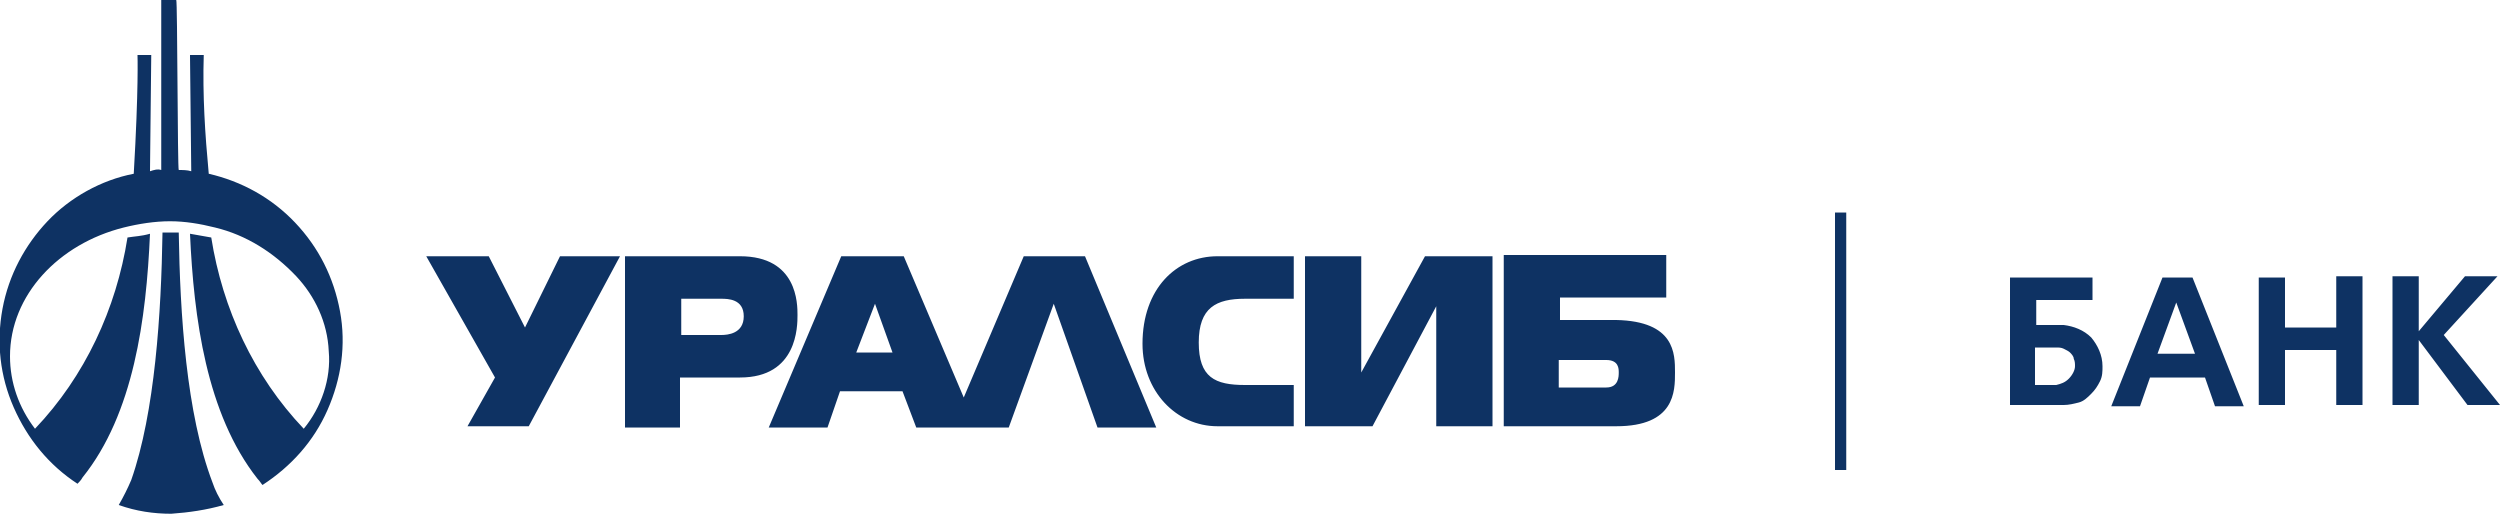
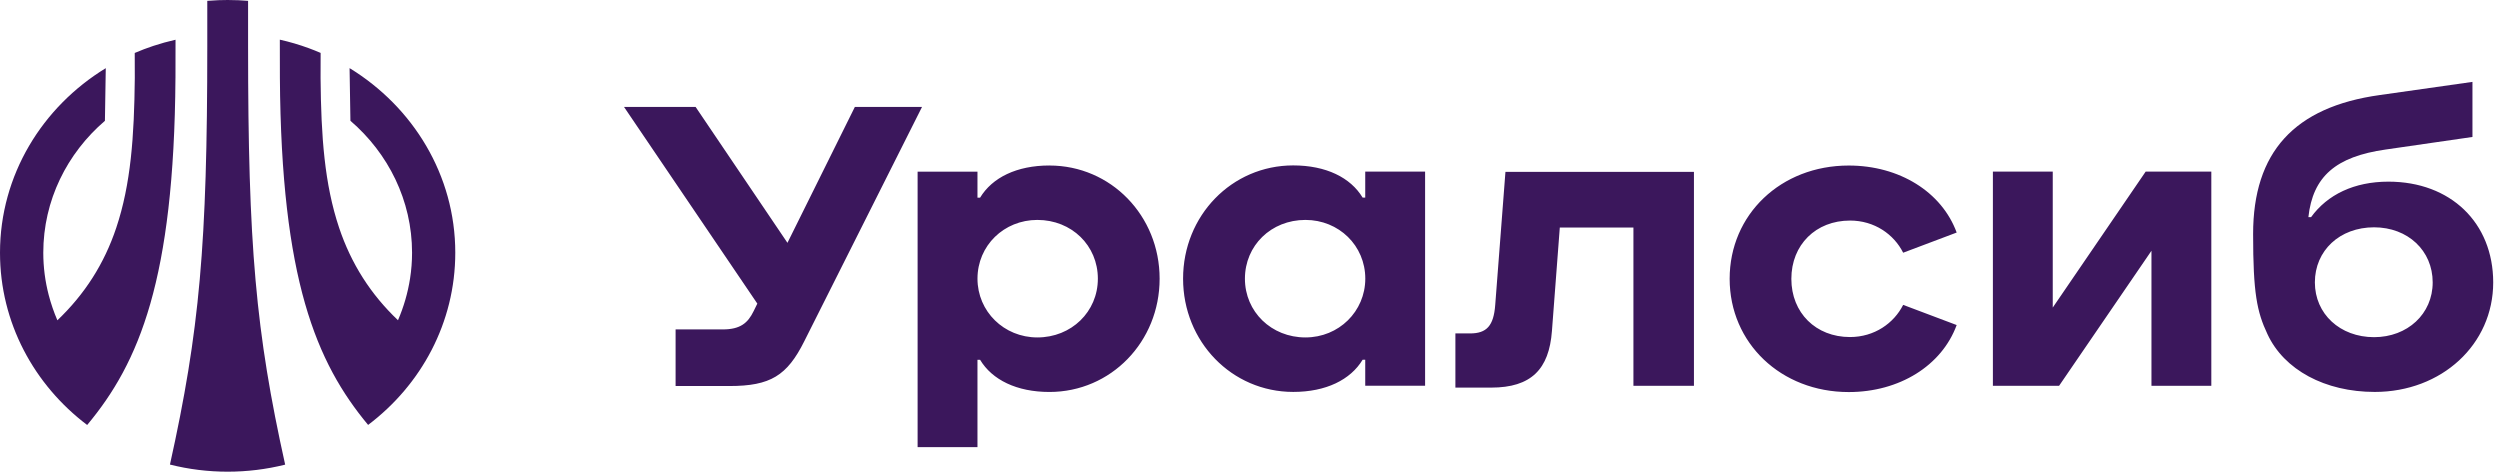
- <svg xmlns="http://www.w3.org/2000/svg" viewBox="0 0 200 41.1">
-   <g fill="#0e3263">
-     <path d="M186.9 26.2h-4.1v-4h-2.1v10.2h2.1V28h4.1v4.4h2.1V22.1h-2.1v4.1zm-11.5-4H173l-4.1 10.3h2.3l.8-2.3h4.4l.8 2.3h2.3l-4.1-10.3zm-2.8 6.1l1.5-4.1 1.5 4.1h-3zm27.4 4.1l-4.5-5.6 4.3-4.7h-2.6l-3.7 4.4v-4.4h-2.1v10.3h2.1v-5.2l3.9 5.2h2.6zM167.3 27c-.6-.6-1.4-.9-2.2-1h-2.2v-2h4.5v-1.8h-6.6v10.2h4.3c.4 0 .8-.1 1.2-.2s.7-.4 1-.7c.3-.3.5-.6.7-1s.2-.8.2-1.2c0-.9-.4-1.7-.9-2.3zm-1.8 3.3c-.3.3-.6.4-1 .5h-1.7v-3h1.7c.2 0 .4 0 .6.1.2.1.4.2.5.3.1.1.3.3.3.5.1.2.1.4.1.6 0 .3-.2.7-.5 1zM42.3 34.1h-4.9l2.2-3.9-5.5-9.7h5l2.9 5.7 2.8-5.7h4.8l-7.3 13.6zm61.2 0h-6.1c-3.3 0-6-2.8-6-6.6 0-4.4 2.7-7 6-7h6.1v3.4h-3.9c-2.3 0-3.7.7-3.7 3.5s1.3 3.4 3.7 3.4h3.9v3.3zm15.9 0h-4.5v-9.6l-5.1 9.6h-5.4V20.5h4.5v9.3l5.1-9.3h5.4v13.6zM86.8 20.5h-4.9l-4.8 11.3-4.8-11.3h-5l-5.8 13.7h4.7l1-2.9h5l1.1 2.9h7.4l3.6-9.9 3.5 9.9h4.7l-5.7-13.7zm-18.3 7.7l1.5-3.9 1.4 3.9h-2.9zm-9.3-7.7H50v13.7h4.4v-4h4.8c4.6 0 4.6-4.1 4.6-5s0-4.7-4.6-4.7zm-1.5 6.3h-3.2v-2.9h3.2c.5 0 1.8 0 1.8 1.4s-1.3 1.5-1.8 1.5zm71.6-1.2h-4.5v-1.8h8.5v-3.4h-13v13.7h9c4.7 0 4.7-2.8 4.7-4.3s0-4.1-4.7-4.2zm-.8 5.4h-3.8v-2.2h3.8c1 0 1 .7 1 1s0 1.2-1 1.2zM14.3 13.6c.3 0 .7 0 1 .1l-.1-9.3h1.1c-.1 3.2.1 6.3.4 9.5 2.6.6 5 1.9 6.9 3.9s3.1 4.4 3.6 7.1.1 5.4-1 7.9-2.9 4.5-5.2 6c-.1-.1-.2-.3-.4-.5-4.1-5.2-5.1-12.9-5.4-19.6.6.1 1.1.2 1.7.3.9 5.7 3.4 11.1 7.4 15.3 1.4-1.7 2.2-4 2-6.2-.1-2.3-1.1-4.4-2.6-6-1.8-1.9-4-3.3-6.5-3.9-1.2-.3-2.4-.5-3.6-.5s-2.5.2-3.7.5C4.7 19.5.8 23.6.8 28.5c0 2.1.7 4.1 2 5.8 4-4.2 6.5-9.6 7.4-15.3.6-.1 1.1-.1 1.8-.3-.3 6.8-1.3 14.4-5.4 19.5-.1.2-.3.4-.4.5-2.3-1.5-4-3.6-5.1-6.1s-1.4-5.2-.9-7.9 1.8-5.1 3.6-7 4.3-3.3 6.9-3.8c.4-6.9.3-9.5.3-9.5h1.1l-.1 9.3c.3-.1.6-.2.9-.1V0h1.2c.1 0 .1 13.6.2 13.6z" />
-     <path d="M14.3 18.6c.1 6.5.6 14.5 2.7 20 .2.6.5 1.2.9 1.8-1.4.4-2.8.6-4.2.7-1.4 0-2.8-.2-4.2-.7.4-.7.7-1.3 1-2C12.4 33 12.9 25 13 18.6h1.3zM146.8 17h.9v20.6h-.9V17z" />
+ <svg xmlns="http://www.w3.org/2000/svg" viewBox="0 0 159 30">
+   <g fill="#3B175C">
+     <path d="M66.745 10.525c-2.083 0-3.641.771-4.411 2.046h-.167v-1.654h-3.807v17.519h3.807v-5.553h.167c.766 1.275 2.329 2.046 4.411 2.046 3.908 0 7.007-3.191 7.007-7.203 0-4.008-3.099-7.199-7.007-7.199Zm-.77 10.936c-2.124 0-3.807-1.654-3.807-3.737 0-2.104 1.683-3.737 3.807-3.737 2.187 0 3.849 1.633 3.849 3.737 0 2.104-1.683 3.737-3.849 3.737ZM151.904 11.553c-2.179 0-3.883.825-4.92 2.258h-.171c.283-2.591 1.75-3.85 4.907-4.3l5.528-.8V5.208l-5.894.837c-5.444.758-8.056 3.641-8.056 8.837 0 3.758.241 4.945.911 6.366 1.055 2.279 3.667 3.679 6.825 3.679 4.252 0 7.534-3.016 7.534-6.966-.003-3.8-2.716-6.408-6.664-6.408Zm-.913 9.891c-2.165 0-3.765-1.479-3.765-3.483 0-2.025 1.578-3.504 3.765-3.504 2.145 0 3.728 1.479 3.728 3.504 0 2.004-1.603 3.483-3.728 3.483ZM54.368 6.803l-4.286 8.641-5.84-8.641h-4.553l8.477 12.507-.233.475c-.367.758-.85 1.166-1.966 1.166h-2.999v3.6h3.424c2.612 0 3.666-.662 4.757-2.841L58.642 6.799h-4.274v.004ZM95.746 10.932l-.65 8.466c-.1 1.325-.546 1.808-1.6 1.808h-.933v3.446h2.27c2.554 0 3.687-1.167 3.87-3.6l.5-6.579h4.683v10.062h3.849V10.932H95.746ZM117.658 14.027c1.558 0 2.795.875 3.383 2.046l3.403-1.283c-.95-2.587-3.645-4.262-6.865-4.262-4.316 0-7.573 3.112-7.573 7.203 0 4.087 3.262 7.204 7.573 7.204 3.22 0 5.915-1.675 6.865-4.262l-3.403-1.283c-.588 1.167-1.825 2.046-3.383 2.046-2.166 0-3.728-1.537-3.728-3.7 0-2.171 1.562-3.708 3.728-3.708ZM136.466 10.912l-5.911 8.649v-8.649h-3.807v13.623h4.211l5.874-8.586v8.586h3.807V10.912h-4.174ZM86.829 12.566h-.167c-.767-1.275-2.329-2.046-4.412-2.046-3.907 0-7.006 3.191-7.006 7.203 0 4.008 3.099 7.203 7.006 7.203 2.083 0 3.641-.771 4.412-2.046h.167v1.654h3.807V10.912h-3.807v1.654Zm-3.803 8.895c-2.166 0-3.849-1.633-3.849-3.737 0-2.104 1.662-3.737 3.849-3.737 2.124 0 3.807 1.633 3.807 3.737-.004 2.083-1.683 3.737-3.807 3.737Z" />
+     <path d="M15.172.015c.194.009.395.022.606.039V2.933c0 12.682.483 18.164 2.358 26.618-2.395.599-4.936.599-7.327-.005 1.887-8.515 2.374-13.998 2.374-26.614V.054c.252-.02.49-.034.719-.043C14.103.004 14.296 0 14.483 0c.221 0 .449.005.689.015ZM28.956 16.073c0-4.933-2.687-9.27-6.723-11.74l.054 3.349c2.4 2.063 3.92 5.063 3.92 8.391 0 .554-.043 1.099-.126 1.632-.144.929-.407 1.822-.769 2.663-1.737-1.65-2.975-3.591-3.745-5.883-.929-2.774-1.146-5.812-1.179-9.524l.004-1.596c-.25-.108-.503-.208-.76-.303-.598-.219-1.212-.4-1.835-.539l.004 2.433c.087 12.816 2.308 18.098 5.611 22.069 3.378-2.55 5.544-6.507 5.544-10.953ZM11.16 4.96l.004-2.433c-.477.108-.949.239-1.412.392-.401.132-.796.283-1.183.449l.004 1.596c-.037 3.708-.25 6.75-1.179 9.524-.766 2.292-2.008 4.229-3.745 5.883-.224-.521-.41-1.062-.554-1.617-.222-.858-.342-1.755-.342-2.679 0-3.333 1.516-6.329 3.92-8.391l.054-3.349C2.687 6.801 0 11.138 0 16.076c0 4.446 2.17 8.403 5.544 10.953 3.312-3.966 5.528-9.253 5.615-22.069Z" />
  </g>
</svg>
